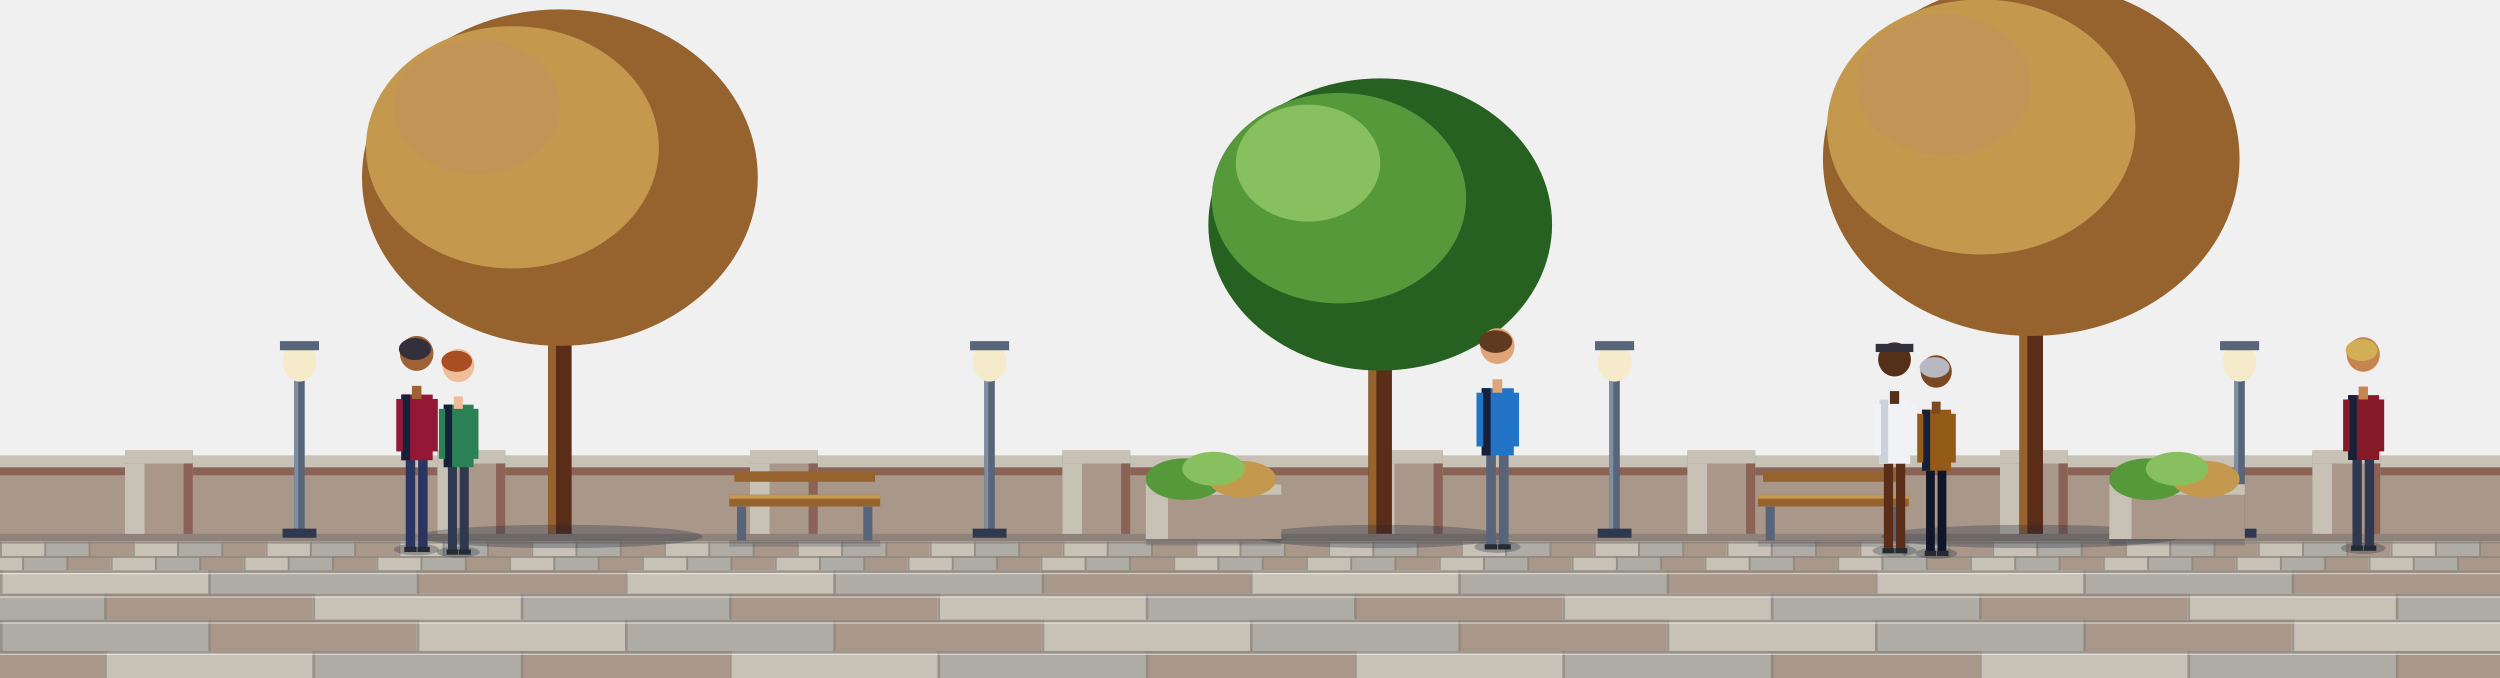
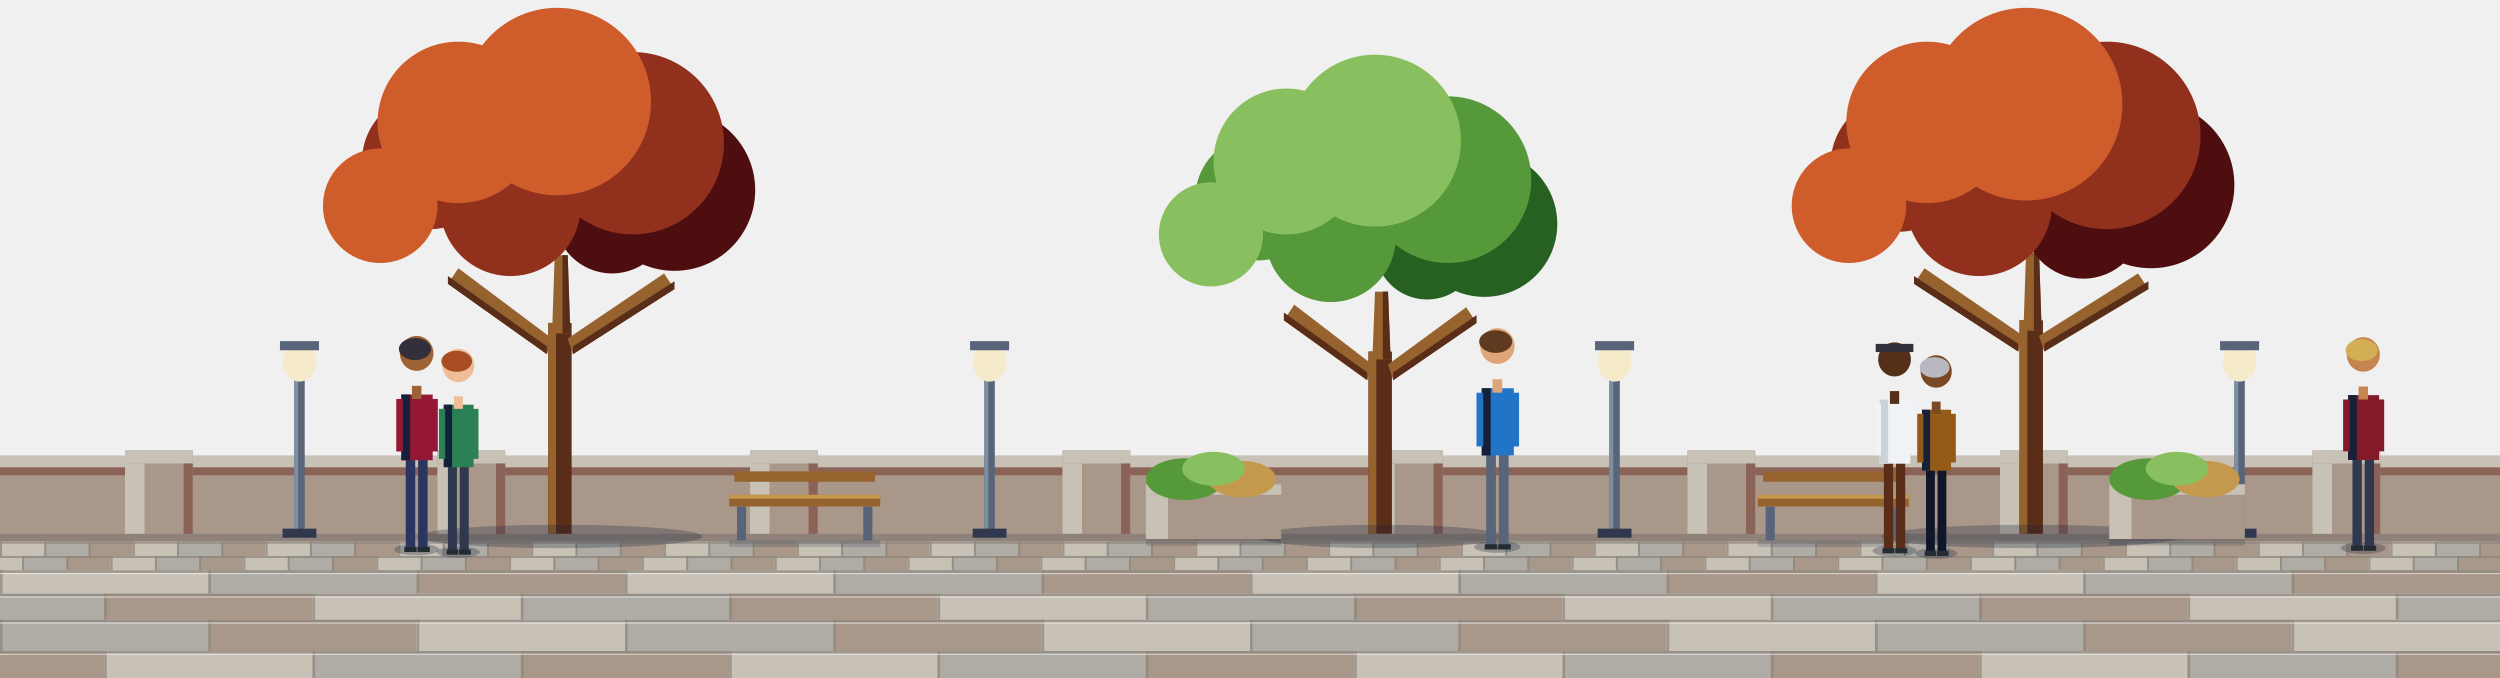
<svg xmlns="http://www.w3.org/2000/svg" width="1920" height="520" viewBox="0 0 1920 520" shape-rendering="geometricPrecision">
  <g transform="translate(0,80)">
    <rect x="0" y="270" width="1920" height="250" fill="#a99789" />
    <rect x="0" y="270" width="1920" height="9" fill="#c8c1b6" />
    <rect x="0" y="279" width="1920" height="6" fill="#8a6256" />
    <rect x="96" y="266" width="52" height="64" fill="#a99789" />
    <rect x="96" y="266" width="52" height="10" fill="#c8c1b6" />
    <rect x="96" y="276" width="15" height="54" fill="#c8c1b6" />
    <rect x="141" y="276" width="7" height="54" fill="#8a6256" />
    <rect x="336" y="266" width="52" height="64" fill="#a99789" />
    <rect x="336" y="266" width="52" height="10" fill="#c8c1b6" />
    <rect x="336" y="276" width="15" height="54" fill="#c8c1b6" />
    <rect x="381" y="276" width="7" height="54" fill="#8a6256" />
    <rect x="576" y="266" width="52" height="64" fill="#a99789" />
    <rect x="576" y="266" width="52" height="10" fill="#c8c1b6" />
    <rect x="576" y="276" width="15" height="54" fill="#c8c1b6" />
    <rect x="621" y="276" width="7" height="54" fill="#8a6256" />
    <rect x="816" y="266" width="52" height="64" fill="#a99789" />
    <rect x="816" y="266" width="52" height="10" fill="#c8c1b6" />
    <rect x="816" y="276" width="15" height="54" fill="#c8c1b6" />
    <rect x="861" y="276" width="7" height="54" fill="#8a6256" />
    <rect x="1056" y="266" width="52" height="64" fill="#a99789" />
    <rect x="1056" y="266" width="52" height="10" fill="#c8c1b6" />
    <rect x="1056" y="276" width="15" height="54" fill="#c8c1b6" />
    <rect x="1101" y="276" width="7" height="54" fill="#8a6256" />
    <rect x="1296" y="266" width="52" height="64" fill="#a99789" />
    <rect x="1296" y="266" width="52" height="10" fill="#c8c1b6" />
    <rect x="1296" y="276" width="15" height="54" fill="#c8c1b6" />
    <rect x="1341" y="276" width="7" height="54" fill="#8a6256" />
    <rect x="1536" y="266" width="52" height="64" fill="#a99789" />
    <rect x="1536" y="266" width="52" height="10" fill="#c8c1b6" />
    <rect x="1536" y="276" width="15" height="54" fill="#c8c1b6" />
    <rect x="1581" y="276" width="7" height="54" fill="#8a6256" />
    <rect x="1776" y="266" width="52" height="64" fill="#a99789" />
    <rect x="1776" y="266" width="52" height="10" fill="#c8c1b6" />
    <rect x="1776" y="276" width="15" height="54" fill="#c8c1b6" />
    <rect x="1821" y="276" width="7" height="54" fill="#8a6256" />
    <rect x="0" y="330" width="1920" height="6" fill="#16203a" opacity="0.18" />
    <rect x="0" y="336" width="1920" height="184" fill="#c8c1b6" />
    <rect x="-34" y="336" width="34" height="11" fill="#a99789" />
    <rect x="-34" y="336" width="1.5" height="11" fill="#8b857c" opacity="0.75" />
    <rect x="0" y="336" width="34" height="11" fill="#c8c1b6" />
    <rect x="0" y="336" width="1.5" height="11" fill="#8b857c" opacity="0.75" />
    <rect x="34" y="336" width="34" height="11" fill="#afaca5" />
    <rect x="34" y="336" width="1.5" height="11" fill="#8b857c" opacity="0.75" />
    <rect x="68" y="336" width="34" height="11" fill="#a99789" />
    <rect x="68" y="336" width="1.5" height="11" fill="#8b857c" opacity="0.75" />
    <rect x="102" y="336" width="34" height="11" fill="#c8c1b6" />
    <rect x="102" y="336" width="1.5" height="11" fill="#8b857c" opacity="0.75" />
    <rect x="136" y="336" width="34" height="11" fill="#afaca5" />
    <rect x="136" y="336" width="1.5" height="11" fill="#8b857c" opacity="0.75" />
    <rect x="170" y="336" width="34" height="11" fill="#a99789" />
    <rect x="170" y="336" width="1.5" height="11" fill="#8b857c" opacity="0.75" />
    <rect x="204" y="336" width="34" height="11" fill="#c8c1b6" />
    <rect x="204" y="336" width="1.5" height="11" fill="#8b857c" opacity="0.75" />
    <rect x="238" y="336" width="34" height="11" fill="#afaca5" />
    <rect x="238" y="336" width="1.5" height="11" fill="#8b857c" opacity="0.75" />
    <rect x="272" y="336" width="34" height="11" fill="#a99789" />
    <rect x="272" y="336" width="1.5" height="11" fill="#8b857c" opacity="0.75" />
    <rect x="306" y="336" width="34" height="11" fill="#c8c1b6" />
    <rect x="306" y="336" width="1.5" height="11" fill="#8b857c" opacity="0.75" />
    <rect x="340" y="336" width="34" height="11" fill="#afaca5" />
    <rect x="340" y="336" width="1.5" height="11" fill="#8b857c" opacity="0.75" />
    <rect x="374" y="336" width="34" height="11" fill="#a99789" />
    <rect x="374" y="336" width="1.5" height="11" fill="#8b857c" opacity="0.75" />
    <rect x="408" y="336" width="34" height="11" fill="#c8c1b6" />
    <rect x="408" y="336" width="1.5" height="11" fill="#8b857c" opacity="0.75" />
    <rect x="442" y="336" width="34" height="11" fill="#afaca5" />
    <rect x="442" y="336" width="1.5" height="11" fill="#8b857c" opacity="0.75" />
    <rect x="476" y="336" width="34" height="11" fill="#a99789" />
    <rect x="476" y="336" width="1.5" height="11" fill="#8b857c" opacity="0.75" />
    <rect x="510" y="336" width="34" height="11" fill="#c8c1b6" />
    <rect x="510" y="336" width="1.5" height="11" fill="#8b857c" opacity="0.75" />
    <rect x="544" y="336" width="34" height="11" fill="#afaca5" />
    <rect x="544" y="336" width="1.5" height="11" fill="#8b857c" opacity="0.75" />
    <rect x="578" y="336" width="34" height="11" fill="#a99789" />
    <rect x="578" y="336" width="1.5" height="11" fill="#8b857c" opacity="0.75" />
    <rect x="612" y="336" width="34" height="11" fill="#c8c1b6" />
    <rect x="612" y="336" width="1.5" height="11" fill="#8b857c" opacity="0.75" />
    <rect x="646" y="336" width="34" height="11" fill="#afaca5" />
    <rect x="646" y="336" width="1.5" height="11" fill="#8b857c" opacity="0.75" />
    <rect x="680" y="336" width="34" height="11" fill="#a99789" />
    <rect x="680" y="336" width="1.5" height="11" fill="#8b857c" opacity="0.75" />
    <rect x="714" y="336" width="34" height="11" fill="#c8c1b6" />
    <rect x="714" y="336" width="1.5" height="11" fill="#8b857c" opacity="0.75" />
    <rect x="748" y="336" width="34" height="11" fill="#afaca5" />
    <rect x="748" y="336" width="1.5" height="11" fill="#8b857c" opacity="0.75" />
    <rect x="782" y="336" width="34" height="11" fill="#a99789" />
    <rect x="782" y="336" width="1.5" height="11" fill="#8b857c" opacity="0.75" />
    <rect x="816" y="336" width="34" height="11" fill="#c8c1b6" />
    <rect x="816" y="336" width="1.5" height="11" fill="#8b857c" opacity="0.75" />
    <rect x="850" y="336" width="34" height="11" fill="#afaca5" />
    <rect x="850" y="336" width="1.5" height="11" fill="#8b857c" opacity="0.75" />
    <rect x="884" y="336" width="34" height="11" fill="#a99789" />
    <rect x="884" y="336" width="1.5" height="11" fill="#8b857c" opacity="0.75" />
    <rect x="918" y="336" width="34" height="11" fill="#c8c1b6" />
    <rect x="918" y="336" width="1.5" height="11" fill="#8b857c" opacity="0.75" />
    <rect x="952" y="336" width="34" height="11" fill="#afaca5" />
    <rect x="952" y="336" width="1.5" height="11" fill="#8b857c" opacity="0.75" />
    <rect x="986" y="336" width="34" height="11" fill="#a99789" />
    <rect x="986" y="336" width="1.5" height="11" fill="#8b857c" opacity="0.75" />
    <rect x="1020" y="336" width="34" height="11" fill="#c8c1b6" />
    <rect x="1020" y="336" width="1.5" height="11" fill="#8b857c" opacity="0.75" />
    <rect x="1054" y="336" width="34" height="11" fill="#afaca5" />
    <rect x="1054" y="336" width="1.5" height="11" fill="#8b857c" opacity="0.75" />
    <rect x="1088" y="336" width="34" height="11" fill="#a99789" />
    <rect x="1088" y="336" width="1.5" height="11" fill="#8b857c" opacity="0.75" />
    <rect x="1122" y="336" width="34" height="11" fill="#c8c1b6" />
    <rect x="1122" y="336" width="1.5" height="11" fill="#8b857c" opacity="0.75" />
    <rect x="1156" y="336" width="34" height="11" fill="#afaca5" />
    <rect x="1156" y="336" width="1.5" height="11" fill="#8b857c" opacity="0.75" />
    <rect x="1190" y="336" width="34" height="11" fill="#a99789" />
    <rect x="1190" y="336" width="1.5" height="11" fill="#8b857c" opacity="0.75" />
    <rect x="1224" y="336" width="34" height="11" fill="#c8c1b6" />
    <rect x="1224" y="336" width="1.5" height="11" fill="#8b857c" opacity="0.75" />
    <rect x="1258" y="336" width="34" height="11" fill="#afaca5" />
    <rect x="1258" y="336" width="1.5" height="11" fill="#8b857c" opacity="0.75" />
    <rect x="1292" y="336" width="34" height="11" fill="#a99789" />
    <rect x="1292" y="336" width="1.5" height="11" fill="#8b857c" opacity="0.75" />
    <rect x="1326" y="336" width="34" height="11" fill="#c8c1b6" />
    <rect x="1326" y="336" width="1.5" height="11" fill="#8b857c" opacity="0.75" />
    <rect x="1360" y="336" width="34" height="11" fill="#afaca5" />
    <rect x="1360" y="336" width="1.5" height="11" fill="#8b857c" opacity="0.75" />
    <rect x="1394" y="336" width="34" height="11" fill="#a99789" />
    <rect x="1394" y="336" width="1.5" height="11" fill="#8b857c" opacity="0.75" />
    <rect x="1428" y="336" width="34" height="11" fill="#c8c1b6" />
    <rect x="1428" y="336" width="1.5" height="11" fill="#8b857c" opacity="0.75" />
    <rect x="1462" y="336" width="34" height="11" fill="#afaca5" />
    <rect x="1462" y="336" width="1.5" height="11" fill="#8b857c" opacity="0.75" />
    <rect x="1496" y="336" width="34" height="11" fill="#a99789" />
    <rect x="1496" y="336" width="1.5" height="11" fill="#8b857c" opacity="0.75" />
    <rect x="1530" y="336" width="34" height="11" fill="#c8c1b6" />
    <rect x="1530" y="336" width="1.5" height="11" fill="#8b857c" opacity="0.75" />
    <rect x="1564" y="336" width="34" height="11" fill="#afaca5" />
    <rect x="1564" y="336" width="1.5" height="11" fill="#8b857c" opacity="0.75" />
    <rect x="1598" y="336" width="34" height="11" fill="#a99789" />
    <rect x="1598" y="336" width="1.5" height="11" fill="#8b857c" opacity="0.75" />
    <rect x="1632" y="336" width="34" height="11" fill="#c8c1b6" />
    <rect x="1632" y="336" width="1.5" height="11" fill="#8b857c" opacity="0.75" />
    <rect x="1666" y="336" width="34" height="11" fill="#afaca5" />
    <rect x="1666" y="336" width="1.5" height="11" fill="#8b857c" opacity="0.75" />
    <rect x="1700" y="336" width="34" height="11" fill="#a99789" />
    <rect x="1700" y="336" width="1.5" height="11" fill="#8b857c" opacity="0.75" />
    <rect x="1734" y="336" width="34" height="11" fill="#c8c1b6" />
    <rect x="1734" y="336" width="1.5" height="11" fill="#8b857c" opacity="0.75" />
    <rect x="1768" y="336" width="34" height="11" fill="#afaca5" />
    <rect x="1768" y="336" width="1.5" height="11" fill="#8b857c" opacity="0.75" />
    <rect x="1802" y="336" width="34" height="11" fill="#a99789" />
    <rect x="1802" y="336" width="1.5" height="11" fill="#8b857c" opacity="0.75" />
    <rect x="1836" y="336" width="34" height="11" fill="#c8c1b6" />
    <rect x="1836" y="336" width="1.5" height="11" fill="#8b857c" opacity="0.75" />
    <rect x="1870" y="336" width="34" height="11" fill="#afaca5" />
    <rect x="1870" y="336" width="1.5" height="11" fill="#8b857c" opacity="0.75" />
    <rect x="1904" y="336" width="34" height="11" fill="#a99789" />
    <rect x="1904" y="336" width="1.5" height="11" fill="#8b857c" opacity="0.75" />
    <rect x="1938" y="336" width="34" height="11" fill="#c8c1b6" />
    <rect x="1938" y="336" width="1.5" height="11" fill="#8b857c" opacity="0.75" />
    <rect x="0" y="336" width="1920" height="1.5" fill="#8b857c" opacity="0.75" />
    <rect x="-17" y="347" width="34" height="11" fill="#c8c1b6" />
    <rect x="-17" y="347" width="1.5" height="11" fill="#8b857c" opacity="0.75" />
    <rect x="17" y="347" width="34" height="11" fill="#afaca5" />
    <rect x="17" y="347" width="1.5" height="11" fill="#8b857c" opacity="0.75" />
    <rect x="51" y="347" width="34" height="11" fill="#a99789" />
    <rect x="51" y="347" width="1.5" height="11" fill="#8b857c" opacity="0.75" />
    <rect x="85" y="347" width="34" height="11" fill="#c8c1b6" />
    <rect x="85" y="347" width="1.5" height="11" fill="#8b857c" opacity="0.75" />
    <rect x="119" y="347" width="34" height="11" fill="#afaca5" />
    <rect x="119" y="347" width="1.5" height="11" fill="#8b857c" opacity="0.75" />
    <rect x="153" y="347" width="34" height="11" fill="#a99789" />
    <rect x="153" y="347" width="1.5" height="11" fill="#8b857c" opacity="0.75" />
    <rect x="187" y="347" width="34" height="11" fill="#c8c1b6" />
    <rect x="187" y="347" width="1.5" height="11" fill="#8b857c" opacity="0.75" />
    <rect x="221" y="347" width="34" height="11" fill="#afaca5" />
    <rect x="221" y="347" width="1.5" height="11" fill="#8b857c" opacity="0.75" />
    <rect x="255" y="347" width="34" height="11" fill="#a99789" />
    <rect x="255" y="347" width="1.5" height="11" fill="#8b857c" opacity="0.75" />
    <rect x="289" y="347" width="34" height="11" fill="#c8c1b6" />
    <rect x="289" y="347" width="1.5" height="11" fill="#8b857c" opacity="0.75" />
    <rect x="323" y="347" width="34" height="11" fill="#afaca5" />
    <rect x="323" y="347" width="1.5" height="11" fill="#8b857c" opacity="0.75" />
    <rect x="357" y="347" width="34" height="11" fill="#a99789" />
    <rect x="357" y="347" width="1.5" height="11" fill="#8b857c" opacity="0.75" />
    <rect x="391" y="347" width="34" height="11" fill="#c8c1b6" />
    <rect x="391" y="347" width="1.5" height="11" fill="#8b857c" opacity="0.75" />
    <rect x="425" y="347" width="34" height="11" fill="#afaca5" />
    <rect x="425" y="347" width="1.5" height="11" fill="#8b857c" opacity="0.75" />
    <rect x="459" y="347" width="34" height="11" fill="#a99789" />
    <rect x="459" y="347" width="1.5" height="11" fill="#8b857c" opacity="0.75" />
    <rect x="493" y="347" width="34" height="11" fill="#c8c1b6" />
    <rect x="493" y="347" width="1.5" height="11" fill="#8b857c" opacity="0.75" />
    <rect x="527" y="347" width="34" height="11" fill="#afaca5" />
    <rect x="527" y="347" width="1.5" height="11" fill="#8b857c" opacity="0.75" />
    <rect x="561" y="347" width="34" height="11" fill="#a99789" />
    <rect x="561" y="347" width="1.5" height="11" fill="#8b857c" opacity="0.75" />
    <rect x="595" y="347" width="34" height="11" fill="#c8c1b6" />
    <rect x="595" y="347" width="1.5" height="11" fill="#8b857c" opacity="0.75" />
    <rect x="629" y="347" width="34" height="11" fill="#afaca5" />
    <rect x="629" y="347" width="1.5" height="11" fill="#8b857c" opacity="0.75" />
    <rect x="663" y="347" width="34" height="11" fill="#a99789" />
    <rect x="663" y="347" width="1.5" height="11" fill="#8b857c" opacity="0.75" />
    <rect x="697" y="347" width="34" height="11" fill="#c8c1b6" />
    <rect x="697" y="347" width="1.5" height="11" fill="#8b857c" opacity="0.75" />
    <rect x="731" y="347" width="34" height="11" fill="#afaca5" />
    <rect x="731" y="347" width="1.5" height="11" fill="#8b857c" opacity="0.75" />
    <rect x="765" y="347" width="34" height="11" fill="#a99789" />
    <rect x="765" y="347" width="1.5" height="11" fill="#8b857c" opacity="0.75" />
    <rect x="799" y="347" width="34" height="11" fill="#c8c1b6" />
    <rect x="799" y="347" width="1.5" height="11" fill="#8b857c" opacity="0.75" />
    <rect x="833" y="347" width="34" height="11" fill="#afaca5" />
    <rect x="833" y="347" width="1.5" height="11" fill="#8b857c" opacity="0.75" />
    <rect x="867" y="347" width="34" height="11" fill="#a99789" />
    <rect x="867" y="347" width="1.5" height="11" fill="#8b857c" opacity="0.75" />
    <rect x="901" y="347" width="34" height="11" fill="#c8c1b6" />
    <rect x="901" y="347" width="1.5" height="11" fill="#8b857c" opacity="0.75" />
    <rect x="935" y="347" width="34" height="11" fill="#afaca5" />
    <rect x="935" y="347" width="1.5" height="11" fill="#8b857c" opacity="0.75" />
    <rect x="969" y="347" width="34" height="11" fill="#a99789" />
    <rect x="969" y="347" width="1.5" height="11" fill="#8b857c" opacity="0.75" />
    <rect x="1003" y="347" width="34" height="11" fill="#c8c1b6" />
    <rect x="1003" y="347" width="1.5" height="11" fill="#8b857c" opacity="0.75" />
    <rect x="1037" y="347" width="34" height="11" fill="#afaca5" />
    <rect x="1037" y="347" width="1.5" height="11" fill="#8b857c" opacity="0.75" />
    <rect x="1071" y="347" width="34" height="11" fill="#a99789" />
    <rect x="1071" y="347" width="1.5" height="11" fill="#8b857c" opacity="0.75" />
    <rect x="1105" y="347" width="34" height="11" fill="#c8c1b6" />
    <rect x="1105" y="347" width="1.5" height="11" fill="#8b857c" opacity="0.75" />
    <rect x="1139" y="347" width="34" height="11" fill="#afaca5" />
    <rect x="1139" y="347" width="1.5" height="11" fill="#8b857c" opacity="0.75" />
    <rect x="1173" y="347" width="34" height="11" fill="#a99789" />
    <rect x="1173" y="347" width="1.5" height="11" fill="#8b857c" opacity="0.75" />
    <rect x="1207" y="347" width="34" height="11" fill="#c8c1b6" />
    <rect x="1207" y="347" width="1.5" height="11" fill="#8b857c" opacity="0.75" />
    <rect x="1241" y="347" width="34" height="11" fill="#afaca5" />
    <rect x="1241" y="347" width="1.5" height="11" fill="#8b857c" opacity="0.75" />
    <rect x="1275" y="347" width="34" height="11" fill="#a99789" />
    <rect x="1275" y="347" width="1.5" height="11" fill="#8b857c" opacity="0.75" />
    <rect x="1309" y="347" width="34" height="11" fill="#c8c1b6" />
    <rect x="1309" y="347" width="1.5" height="11" fill="#8b857c" opacity="0.75" />
    <rect x="1343" y="347" width="34" height="11" fill="#afaca5" />
    <rect x="1343" y="347" width="1.5" height="11" fill="#8b857c" opacity="0.75" />
    <rect x="1377" y="347" width="34" height="11" fill="#a99789" />
    <rect x="1377" y="347" width="1.5" height="11" fill="#8b857c" opacity="0.75" />
    <rect x="1411" y="347" width="34" height="11" fill="#c8c1b6" />
    <rect x="1411" y="347" width="1.5" height="11" fill="#8b857c" opacity="0.75" />
    <rect x="1445" y="347" width="34" height="11" fill="#afaca5" />
    <rect x="1445" y="347" width="1.5" height="11" fill="#8b857c" opacity="0.75" />
    <rect x="1479" y="347" width="34" height="11" fill="#a99789" />
    <rect x="1479" y="347" width="1.5" height="11" fill="#8b857c" opacity="0.75" />
    <rect x="1513" y="347" width="34" height="11" fill="#c8c1b6" />
    <rect x="1513" y="347" width="1.5" height="11" fill="#8b857c" opacity="0.75" />
    <rect x="1547" y="347" width="34" height="11" fill="#afaca5" />
    <rect x="1547" y="347" width="1.5" height="11" fill="#8b857c" opacity="0.75" />
    <rect x="1581" y="347" width="34" height="11" fill="#a99789" />
    <rect x="1581" y="347" width="1.5" height="11" fill="#8b857c" opacity="0.75" />
    <rect x="1615" y="347" width="34" height="11" fill="#c8c1b6" />
    <rect x="1615" y="347" width="1.5" height="11" fill="#8b857c" opacity="0.75" />
    <rect x="1649" y="347" width="34" height="11" fill="#afaca5" />
    <rect x="1649" y="347" width="1.5" height="11" fill="#8b857c" opacity="0.75" />
    <rect x="1683" y="347" width="34" height="11" fill="#a99789" />
    <rect x="1683" y="347" width="1.5" height="11" fill="#8b857c" opacity="0.75" />
    <rect x="1717" y="347" width="34" height="11" fill="#c8c1b6" />
    <rect x="1717" y="347" width="1.5" height="11" fill="#8b857c" opacity="0.75" />
    <rect x="1751" y="347" width="34" height="11" fill="#afaca5" />
    <rect x="1751" y="347" width="1.5" height="11" fill="#8b857c" opacity="0.75" />
    <rect x="1785" y="347" width="34" height="11" fill="#a99789" />
    <rect x="1785" y="347" width="1.5" height="11" fill="#8b857c" opacity="0.75" />
    <rect x="1819" y="347" width="34" height="11" fill="#c8c1b6" />
    <rect x="1819" y="347" width="1.5" height="11" fill="#8b857c" opacity="0.75" />
    <rect x="1853" y="347" width="34" height="11" fill="#afaca5" />
    <rect x="1853" y="347" width="1.5" height="11" fill="#8b857c" opacity="0.75" />
    <rect x="1887" y="347" width="34" height="11" fill="#a99789" />
    <rect x="1887" y="347" width="1.5" height="11" fill="#8b857c" opacity="0.75" />
    <rect x="1921" y="347" width="34" height="11" fill="#c8c1b6" />
    <rect x="1921" y="347" width="1.5" height="11" fill="#8b857c" opacity="0.75" />
    <rect x="1955" y="347" width="34" height="11" fill="#afaca5" />
    <rect x="1955" y="347" width="1.5" height="11" fill="#8b857c" opacity="0.75" />
    <rect x="0" y="347" width="1920" height="1.5" fill="#8b857c" opacity="0.75" />
    <rect x="-160" y="358" width="160" height="18" fill="#a99789" />
    <rect x="-160" y="358" width="2" height="18" fill="#8b857c" opacity="0.7" />
    <rect x="0" y="358" width="160" height="18" fill="#c8c1b6" />
    <rect x="0" y="358" width="2" height="18" fill="#8b857c" opacity="0.7" />
    <rect x="160" y="358" width="160" height="18" fill="#afaca5" />
    <rect x="160" y="358" width="2" height="18" fill="#8b857c" opacity="0.7" />
    <rect x="320" y="358" width="160" height="18" fill="#a99789" />
    <rect x="320" y="358" width="2" height="18" fill="#8b857c" opacity="0.7" />
    <rect x="480" y="358" width="160" height="18" fill="#c8c1b6" />
    <rect x="480" y="358" width="2" height="18" fill="#8b857c" opacity="0.7" />
    <rect x="640" y="358" width="160" height="18" fill="#afaca5" />
    <rect x="640" y="358" width="2" height="18" fill="#8b857c" opacity="0.7" />
    <rect x="800" y="358" width="160" height="18" fill="#a99789" />
    <rect x="800" y="358" width="2" height="18" fill="#8b857c" opacity="0.7" />
    <rect x="960" y="358" width="160" height="18" fill="#c8c1b6" />
    <rect x="960" y="358" width="2" height="18" fill="#8b857c" opacity="0.7" />
    <rect x="1120" y="358" width="160" height="18" fill="#afaca5" />
    <rect x="1120" y="358" width="2" height="18" fill="#8b857c" opacity="0.7" />
    <rect x="1280" y="358" width="160" height="18" fill="#a99789" />
    <rect x="1280" y="358" width="2" height="18" fill="#8b857c" opacity="0.7" />
    <rect x="1440" y="358" width="160" height="18" fill="#c8c1b6" />
    <rect x="1440" y="358" width="2" height="18" fill="#8b857c" opacity="0.7" />
    <rect x="1600" y="358" width="160" height="18" fill="#afaca5" />
    <rect x="1600" y="358" width="2" height="18" fill="#8b857c" opacity="0.7" />
    <rect x="1760" y="358" width="160" height="18" fill="#a99789" />
    <rect x="1760" y="358" width="2" height="18" fill="#8b857c" opacity="0.7" />
    <rect x="1920" y="358" width="160" height="18" fill="#c8c1b6" />
    <rect x="1920" y="358" width="2" height="18" fill="#8b857c" opacity="0.7" />
    <rect x="0" y="358" width="1920" height="2" fill="#8b857c" opacity="0.7" />
    <rect x="0" y="360" width="1920" height="1" fill="#ffffff" opacity="0.5" />
    <rect x="-80" y="376" width="160" height="20" fill="#afaca5" />
    <rect x="-80" y="376" width="2" height="20" fill="#8b857c" opacity="0.7" />
    <rect x="80" y="376" width="160" height="20" fill="#a99789" />
    <rect x="80" y="376" width="2" height="20" fill="#8b857c" opacity="0.7" />
    <rect x="240" y="376" width="160" height="20" fill="#c8c1b6" />
    <rect x="240" y="376" width="2" height="20" fill="#8b857c" opacity="0.7" />
    <rect x="400" y="376" width="160" height="20" fill="#afaca5" />
    <rect x="400" y="376" width="2" height="20" fill="#8b857c" opacity="0.7" />
    <rect x="560" y="376" width="160" height="20" fill="#a99789" />
    <rect x="560" y="376" width="2" height="20" fill="#8b857c" opacity="0.7" />
    <rect x="720" y="376" width="160" height="20" fill="#c8c1b6" />
    <rect x="720" y="376" width="2" height="20" fill="#8b857c" opacity="0.7" />
    <rect x="880" y="376" width="160" height="20" fill="#afaca5" />
    <rect x="880" y="376" width="2" height="20" fill="#8b857c" opacity="0.7" />
    <rect x="1040" y="376" width="160" height="20" fill="#a99789" />
    <rect x="1040" y="376" width="2" height="20" fill="#8b857c" opacity="0.7" />
    <rect x="1200" y="376" width="160" height="20" fill="#c8c1b6" />
    <rect x="1200" y="376" width="2" height="20" fill="#8b857c" opacity="0.7" />
    <rect x="1360" y="376" width="160" height="20" fill="#afaca5" />
    <rect x="1360" y="376" width="2" height="20" fill="#8b857c" opacity="0.7" />
    <rect x="1520" y="376" width="160" height="20" fill="#a99789" />
    <rect x="1520" y="376" width="2" height="20" fill="#8b857c" opacity="0.7" />
    <rect x="1680" y="376" width="160" height="20" fill="#c8c1b6" />
    <rect x="1680" y="376" width="2" height="20" fill="#8b857c" opacity="0.7" />
    <rect x="1840" y="376" width="160" height="20" fill="#afaca5" />
    <rect x="1840" y="376" width="2" height="20" fill="#8b857c" opacity="0.7" />
    <rect x="2000" y="376" width="160" height="20" fill="#a99789" />
    <rect x="2000" y="376" width="2" height="20" fill="#8b857c" opacity="0.7" />
    <rect x="0" y="376" width="1920" height="2" fill="#8b857c" opacity="0.7" />
    <rect x="0" y="378" width="1920" height="1" fill="#ffffff" opacity="0.5" />
    <rect x="-160" y="396" width="160" height="24" fill="#c8c1b6" />
    <rect x="-160" y="396" width="2" height="24" fill="#8b857c" opacity="0.7" />
    <rect x="0" y="396" width="160" height="24" fill="#afaca5" />
    <rect x="0" y="396" width="2" height="24" fill="#8b857c" opacity="0.7" />
    <rect x="160" y="396" width="160" height="24" fill="#a99789" />
    <rect x="160" y="396" width="2" height="24" fill="#8b857c" opacity="0.7" />
    <rect x="320" y="396" width="160" height="24" fill="#c8c1b6" />
    <rect x="320" y="396" width="2" height="24" fill="#8b857c" opacity="0.7" />
    <rect x="480" y="396" width="160" height="24" fill="#afaca5" />
    <rect x="480" y="396" width="2" height="24" fill="#8b857c" opacity="0.7" />
    <rect x="640" y="396" width="160" height="24" fill="#a99789" />
    <rect x="640" y="396" width="2" height="24" fill="#8b857c" opacity="0.7" />
    <rect x="800" y="396" width="160" height="24" fill="#c8c1b6" />
    <rect x="800" y="396" width="2" height="24" fill="#8b857c" opacity="0.7" />
    <rect x="960" y="396" width="160" height="24" fill="#afaca5" />
    <rect x="960" y="396" width="2" height="24" fill="#8b857c" opacity="0.7" />
    <rect x="1120" y="396" width="160" height="24" fill="#a99789" />
    <rect x="1120" y="396" width="2" height="24" fill="#8b857c" opacity="0.7" />
    <rect x="1280" y="396" width="160" height="24" fill="#c8c1b6" />
    <rect x="1280" y="396" width="2" height="24" fill="#8b857c" opacity="0.7" />
    <rect x="1440" y="396" width="160" height="24" fill="#afaca5" />
    <rect x="1440" y="396" width="2" height="24" fill="#8b857c" opacity="0.7" />
    <rect x="1600" y="396" width="160" height="24" fill="#a99789" />
    <rect x="1600" y="396" width="2" height="24" fill="#8b857c" opacity="0.7" />
    <rect x="1760" y="396" width="160" height="24" fill="#c8c1b6" />
    <rect x="1760" y="396" width="2" height="24" fill="#8b857c" opacity="0.7" />
    <rect x="1920" y="396" width="160" height="24" fill="#afaca5" />
    <rect x="1920" y="396" width="2" height="24" fill="#8b857c" opacity="0.7" />
    <rect x="0" y="396" width="1920" height="2" fill="#8b857c" opacity="0.7" />
    <rect x="0" y="398" width="1920" height="1" fill="#ffffff" opacity="0.5" />
    <rect x="-80" y="420" width="160" height="108" fill="#a99789" />
    <rect x="-80" y="420" width="2" height="108" fill="#8b857c" opacity="0.7" />
    <rect x="80" y="420" width="160" height="108" fill="#c8c1b6" />
    <rect x="80" y="420" width="2" height="108" fill="#8b857c" opacity="0.7" />
    <rect x="240" y="420" width="160" height="108" fill="#afaca5" />
    <rect x="240" y="420" width="2" height="108" fill="#8b857c" opacity="0.7" />
    <rect x="400" y="420" width="160" height="108" fill="#a99789" />
    <rect x="400" y="420" width="2" height="108" fill="#8b857c" opacity="0.7" />
    <rect x="560" y="420" width="160" height="108" fill="#c8c1b6" />
    <rect x="560" y="420" width="2" height="108" fill="#8b857c" opacity="0.7" />
    <rect x="720" y="420" width="160" height="108" fill="#afaca5" />
    <rect x="720" y="420" width="2" height="108" fill="#8b857c" opacity="0.7" />
    <rect x="880" y="420" width="160" height="108" fill="#a99789" />
    <rect x="880" y="420" width="2" height="108" fill="#8b857c" opacity="0.7" />
    <rect x="1040" y="420" width="160" height="108" fill="#c8c1b6" />
    <rect x="1040" y="420" width="2" height="108" fill="#8b857c" opacity="0.7" />
    <rect x="1200" y="420" width="160" height="108" fill="#afaca5" />
    <rect x="1200" y="420" width="2" height="108" fill="#8b857c" opacity="0.7" />
    <rect x="1360" y="420" width="160" height="108" fill="#a99789" />
    <rect x="1360" y="420" width="2" height="108" fill="#8b857c" opacity="0.7" />
    <rect x="1520" y="420" width="160" height="108" fill="#c8c1b6" />
    <rect x="1520" y="420" width="2" height="108" fill="#8b857c" opacity="0.7" />
    <rect x="1680" y="420" width="160" height="108" fill="#afaca5" />
    <rect x="1680" y="420" width="2" height="108" fill="#8b857c" opacity="0.7" />
    <rect x="1840" y="420" width="160" height="108" fill="#a99789" />
    <rect x="1840" y="420" width="2" height="108" fill="#8b857c" opacity="0.7" />
    <rect x="2000" y="420" width="160" height="108" fill="#c8c1b6" />
    <rect x="2000" y="420" width="2" height="108" fill="#8b857c" opacity="0.7" />
    <rect x="0" y="420" width="1920" height="2" fill="#8b857c" opacity="0.7" />
    <rect x="0" y="422" width="1920" height="1" fill="#ffffff" opacity="0.5" />
    <rect x="0" y="480" width="1920" height="4" fill="#605a55" />
    <rect x="0" y="484" width="1920" height="36" fill="#8a6256" />
    <rect x="226" y="206" width="8" height="124" fill="#57647a" />
    <rect x="226" y="206" width="3" height="124" fill="#7d8fa0" />
    <rect x="217" y="326" width="26" height="7" fill="#30384f" />
    <ellipse cx="230" cy="198" rx="13" ry="15" fill="#ffffff" />
    <ellipse cx="230" cy="198" rx="13" ry="15" fill="#e1c368" opacity="0.35" />
    <rect x="215" y="182" width="30" height="7" fill="#57647a" />
    <rect x="756" y="206" width="8" height="124" fill="#57647a" />
    <rect x="756" y="206" width="3" height="124" fill="#7d8fa0" />
    <rect x="747" y="326" width="26" height="7" fill="#30384f" />
    <ellipse cx="760" cy="198" rx="13" ry="15" fill="#ffffff" />
    <ellipse cx="760" cy="198" rx="13" ry="15" fill="#e1c368" opacity="0.35" />
    <rect x="745" y="182" width="30" height="7" fill="#57647a" />
    <rect x="1236" y="206" width="8" height="124" fill="#57647a" />
    <rect x="1236" y="206" width="3" height="124" fill="#7d8fa0" />
    <rect x="1227" y="326" width="26" height="7" fill="#30384f" />
    <ellipse cx="1240" cy="198" rx="13" ry="15" fill="#ffffff" />
    <ellipse cx="1240" cy="198" rx="13" ry="15" fill="#e1c368" opacity="0.35" />
    <rect x="1225" y="182" width="30" height="7" fill="#57647a" />
    <rect x="1716" y="206" width="8" height="124" fill="#57647a" />
    <rect x="1716" y="206" width="3" height="124" fill="#7d8fa0" />
    <rect x="1707" y="326" width="26" height="7" fill="#30384f" />
    <ellipse cx="1720" cy="198" rx="13" ry="15" fill="#ffffff" />
    <ellipse cx="1720" cy="198" rx="13" ry="15" fill="#e1c368" opacity="0.35" />
    <rect x="1705" y="182" width="30" height="7" fill="#57647a" />
-     <rect x="421" y="170.4" width="18" height="159.6" fill="#5a2d19" />
-     <rect x="421" y="170.4" width="6" height="159.6" fill="#96632f" />
-     <ellipse cx="430" cy="56.4" rx="152" ry="129.2" fill="#96632f" />
-     <ellipse cx="393.52" cy="33.14" rx="112.48" ry="93.02" fill="#c5994d" />
-     <ellipse cx="366.16" cy="2.14" rx="63.84" ry="51.68" fill="#c29455" />
+     <rect x="421" y="168" width="18" height="162" fill="#5a2d19" />
+     <rect x="421" y="168" width="6" height="162" fill="#96632f" />
+     <polygon points="424,180 352,126 344,138 420,192" fill="#96632f" />
+     <polygon points="420,192 344,138 344,132 420,186" fill="#5a2d19" />
+     <polygon points="436,180 510,130 518,142 440,192" fill="#96632f" />
+     <polygon points="440,192 518,142 518,136 440,186" fill="#5a2d19" />
+     <polygon points="424,176 426,116 436,116 438,176" fill="#96632f" />
+     <polygon points="438,176 436,116 432,116 432,176" fill="#5a2d19" />
+     <circle cx="518" cy="66" r="62" fill="#4e0e10" />
+     <circle cx="470" cy="86" r="44" fill="#4e0e10" />
+     <circle cx="486" cy="30" r="70" fill="#91301c" />
+     <circle cx="392" cy="78" r="54" fill="#91301c" />
+     <circle cx="330" cy="44" r="52" fill="#91301c" />
+     <circle cx="428" cy="-2" r="72" fill="#cf5d2b" />
+     <circle cx="352" cy="14" r="62" fill="#cf5d2b" />
+     <circle cx="292" cy="78" r="44" fill="#cf5d2b" />
    <ellipse cx="430" cy="332" rx="109.44" ry="9" fill="#16203a" opacity="0.28" />
-     <rect x="1051" y="191.4" width="18" height="138.6" fill="#5a2d19" />
-     <rect x="1051" y="191.4" width="6" height="138.6" fill="#96632f" />
-     <ellipse cx="1060" cy="92.4" rx="132" ry="112.2" fill="#276121" />
-     <ellipse cx="1028.32" cy="72.2" rx="97.68" ry="80.78" fill="#56993a" />
-     <ellipse cx="1004.56" cy="45.28" rx="55.44" ry="44.88" fill="#89c05f" />
+     <rect x="1051" y="190" width="18" height="140" fill="#5a2d19" />
+     <rect x="1051" y="190" width="6" height="140" fill="#96632f" />
+     <polygon points="1054,200 994,154 986,166 1050,212" fill="#96632f" />
+     <polygon points="1050,212 986,166 986,160 1050,206" fill="#5a2d19" />
+     <polygon points="1066,200 1126,156 1134,168 1070,212" fill="#96632f" />
+     <polygon points="1070,212 1134,168 1134,162 1070,206" fill="#5a2d19" />
+     <polygon points="1054,196 1056,144 1066,144 1068,196" fill="#96632f" />
+     <polygon points="1068,196 1066,144 1062,144 1062,196" fill="#5a2d19" />
+     <circle cx="1140" cy="92" r="56" fill="#276121" />
+     <circle cx="1096" cy="110" r="40" fill="#276121" />
+     <circle cx="1112" cy="58" r="64" fill="#56993a" />
+     <circle cx="1022" cy="102" r="50" fill="#56993a" />
+     <circle cx="966" cy="72" r="48" fill="#56993a" />
+     <circle cx="1056" cy="28" r="66" fill="#89c05f" />
+     <circle cx="988" cy="44" r="56" fill="#89c05f" />
+     <circle cx="930" cy="100" r="40" fill="#89c05f" />
    <ellipse cx="1060" cy="332" rx="95.04" ry="9" fill="#16203a" opacity="0.28" />
-     <rect x="1551" y="162" width="18" height="168" fill="#5a2d19" />
-     <rect x="1551" y="162" width="6" height="168" fill="#96632f" />
-     <ellipse cx="1560" cy="42" rx="160" ry="136" fill="#96632f" />
-     <ellipse cx="1521.6" cy="17.52" rx="118.4" ry="97.92" fill="#c5994d" />
-     <ellipse cx="1492.8" cy="-15.12" rx="67.2" ry="54.4" fill="#c29455" />
+     <rect x="1551" y="166" width="18" height="164" fill="#5a2d19" />
+     <rect x="1551" y="166" width="6" height="164" fill="#96632f" />
+     <polygon points="1554,178 1478,126 1470,138 1550,190" fill="#96632f" />
+     <polygon points="1550,190 1470,138 1470,132 1550,184" fill="#5a2d19" />
+     <polygon points="1566,178 1642,130 1650,142 1570,190" fill="#96632f" />
+     <polygon points="1570,190 1650,142 1650,136 1570,184" fill="#5a2d19" />
+     <polygon points="1554,174 1556,114 1566,114 1568,174" fill="#96632f" />
+     <polygon points="1568,174 1566,114 1562,114 1562,174" fill="#5a2d19" />
+     <circle cx="1652" cy="62" r="64" fill="#4e0e10" />
+     <circle cx="1600" cy="88" r="46" fill="#4e0e10" />
+     <circle cx="1618" cy="24" r="72" fill="#91301c" />
+     <circle cx="1520" cy="76" r="56" fill="#91301c" />
+     <circle cx="1458" cy="46" r="52" fill="#91301c" />
+     <circle cx="1556" cy="0" r="74" fill="#cf5d2b" />
+     <circle cx="1480" cy="14" r="62" fill="#cf5d2b" />
+     <circle cx="1420" cy="78" r="44" fill="#cf5d2b" />
    <ellipse cx="1560" cy="332" rx="115.2" ry="9" fill="#16203a" opacity="0.28" />
    <rect x="560" y="300" width="116" height="9" fill="#96632f" />
    <rect x="560" y="300" width="116" height="3" fill="#c5994d" />
    <rect x="564" y="282" width="108" height="8" fill="#96632f" />
    <rect x="566" y="309" width="7" height="26" fill="#57647a" />
    <rect x="663" y="309" width="7" height="26" fill="#57647a" />
    <rect x="560" y="335" width="116" height="5" fill="#16203a" opacity="0.18" />
    <rect x="1350" y="300" width="116" height="9" fill="#96632f" />
    <rect x="1350" y="300" width="116" height="3" fill="#c5994d" />
    <rect x="1354" y="282" width="108" height="8" fill="#96632f" />
    <rect x="1356" y="309" width="7" height="26" fill="#57647a" />
    <rect x="1453" y="309" width="7" height="26" fill="#57647a" />
    <rect x="1350" y="335" width="116" height="5" fill="#16203a" opacity="0.18" />
    <rect x="880" y="292" width="104" height="42" fill="#a99789" />
    <rect x="880" y="292" width="104" height="8" fill="#c8c1b6" />
    <rect x="880" y="300" width="17" height="34" fill="#c8c1b6" />
    <ellipse cx="910" cy="288" rx="30" ry="16" fill="#56993a" />
    <ellipse cx="954" cy="288" rx="26" ry="14" fill="#c5994d" />
    <ellipse cx="932" cy="280" rx="24" ry="13" fill="#89c05f" />
    <rect x="880" y="334" width="104" height="5" fill="#16203a" opacity="0.18" />
    <rect x="1620" y="292" width="104" height="42" fill="#a99789" />
    <rect x="1620" y="292" width="104" height="8" fill="#c8c1b6" />
    <rect x="1620" y="300" width="17" height="34" fill="#c8c1b6" />
    <ellipse cx="1650" cy="288" rx="30" ry="16" fill="#56993a" />
    <ellipse cx="1694" cy="288" rx="26" ry="14" fill="#c5994d" />
    <ellipse cx="1672" cy="280" rx="24" ry="13" fill="#89c05f" />
    <rect x="1620" y="334" width="104" height="5" fill="#16203a" opacity="0.18" />
    <ellipse cx="320" cy="342" rx="17.36" ry="4.48" fill="#16203a" opacity="0.28" />
    <rect x="311.6" y="266.72" width="7.28" height="73.92" fill="#2b3660" />
    <rect x="321.12" y="266.72" width="7.28" height="73.92" fill="#2b3660" />
    <rect x="310.48" y="340" width="9.52" height="4" fill="#242b33" />
    <rect x="320.56" y="340" width="9.52" height="4" fill="#242b33" />
    <rect x="308.24" y="223.04" width="24.08" height="50.4" fill="#941835" />
    <rect x="308.24" y="223.04" width="6.72" height="50.4" fill="#16203a" />
    <rect x="304.32" y="226.4" width="5.04" height="40.32" fill="#941835" />
    <rect x="331.2" y="226.4" width="5.04" height="40.32" fill="#941835" />
    <rect x="316.36" y="216.32" width="7.28" height="10.08" fill="#9e6334" />
    <ellipse cx="320" cy="191.4" rx="12.88" ry="13.4" fill="#9e6334" />
    <ellipse cx="318.71" cy="188.05" rx="12.36" ry="8.5" fill="#33303c" />
    <ellipse cx="352" cy="344" rx="16.53" ry="4.27" fill="#16203a" opacity="0.28" />
    <rect x="344" y="272.4" width="6.93" height="70.4" fill="#30384f" />
    <rect x="353.07" y="272.4" width="6.93" height="70.4" fill="#30384f" />
    <rect x="342.93" y="342" width="9.07" height="4" fill="#242b33" />
    <rect x="352.53" y="342" width="9.07" height="4" fill="#242b33" />
    <rect x="340.8" y="230.8" width="22.93" height="48" fill="#2c8055" />
    <rect x="340.8" y="230.8" width="6.4" height="48" fill="#16203a" />
    <rect x="337.07" y="234" width="4.8" height="38.4" fill="#2c8055" />
    <rect x="362.67" y="234" width="4.8" height="38.4" fill="#2c8055" />
    <rect x="348.53" y="224.4" width="6.93" height="9.6" fill="#efbe99" />
    <ellipse cx="352" cy="200.67" rx="12.27" ry="12.76" fill="#efbe99" />
    <ellipse cx="350.77" cy="197.48" rx="11.78" ry="8.1" fill="#a94d22" />
    <ellipse cx="1150" cy="340" rx="17.77" ry="4.59" fill="#16203a" opacity="0.28" />
    <rect x="1141.4" y="262.88" width="7.45" height="75.68" fill="#57647a" />
    <rect x="1151.15" y="262.88" width="7.45" height="75.68" fill="#57647a" />
    <rect x="1140.25" y="338" width="9.75" height="4" fill="#242b33" />
    <rect x="1150.57" y="338" width="9.75" height="4" fill="#242b33" />
    <rect x="1137.96" y="218.16" width="24.65" height="51.6" fill="#2275c6" />
    <rect x="1137.96" y="218.16" width="6.88" height="51.6" fill="#16203a" />
    <rect x="1133.95" y="221.6" width="5.16" height="41.28" fill="#2275c6" />
    <rect x="1161.47" y="221.6" width="5.16" height="41.28" fill="#2275c6" />
    <rect x="1146.27" y="211.28" width="7.45" height="10.32" fill="#dfa477" />
    <ellipse cx="1150" cy="185.77" rx="13.19" ry="13.71" fill="#dfa477" />
    <ellipse cx="1148.68" cy="182.34" rx="12.66" ry="8.7" fill="#5f3a20" />
    <ellipse cx="1455" cy="343" rx="16.95" ry="4.37" fill="#16203a" opacity="0.28" />
    <rect x="1446.8" y="269.56" width="7.11" height="72.16" fill="#5a2d19" />
    <rect x="1456.09" y="269.56" width="7.11" height="72.16" fill="#5a2d19" />
    <rect x="1445.71" y="341" width="9.29" height="4" fill="#242b33" />
    <rect x="1455.55" y="341" width="9.29" height="4" fill="#242b33" />
    <rect x="1443.52" y="226.92" width="23.51" height="49.2" fill="#f0f2f5" />
    <rect x="1443.52" y="226.92" width="6.56" height="49.2" fill="#cbd2da" />
    <rect x="1439.69" y="230.2" width="4.92" height="39.36" fill="#f0f2f5" />
    <rect x="1465.93" y="230.2" width="4.92" height="39.36" fill="#f0f2f5" />
    <rect x="1451.45" y="220.36" width="7.11" height="9.84" fill="#553018" />
    <ellipse cx="1455" cy="196.03" rx="12.57" ry="13.08" fill="#553018" />
    <rect x="1440.54" y="184.09" width="28.92" height="6.29" fill="#33303c" />
    <ellipse cx="1487" cy="345" rx="16.12" ry="4.16" fill="#16203a" opacity="0.28" />
    <rect x="1479.2" y="275.24" width="6.76" height="68.64" fill="#101629" />
    <rect x="1488.04" y="275.24" width="6.76" height="68.64" fill="#101629" />
    <rect x="1478.16" y="343" width="8.84" height="4" fill="#242b33" />
    <rect x="1487.52" y="343" width="8.84" height="4" fill="#242b33" />
    <rect x="1476.08" y="234.68" width="22.36" height="46.8" fill="#935a18" />
    <rect x="1476.08" y="234.68" width="6.24" height="46.8" fill="#16203a" />
    <rect x="1472.44" y="237.8" width="4.68" height="37.44" fill="#935a18" />
    <rect x="1497.4" y="237.8" width="4.68" height="37.44" fill="#935a18" />
    <rect x="1483.62" y="228.44" width="6.76" height="9.36" fill="#7a4923" />
    <ellipse cx="1487" cy="205.3" rx="11.96" ry="12.44" fill="#7a4923" />
    <ellipse cx="1485.8" cy="202.19" rx="11.48" ry="7.89" fill="#b8b8c0" />
    <ellipse cx="1815" cy="341" rx="17.15" ry="4.43" fill="#16203a" opacity="0.28" />
    <rect x="1806.7" y="266.64" width="7.19" height="73.04" fill="#30384f" />
    <rect x="1816.11" y="266.64" width="7.19" height="73.04" fill="#30384f" />
    <rect x="1805.59" y="339" width="9.41" height="4" fill="#242b33" />
    <rect x="1815.55" y="339" width="9.41" height="4" fill="#242b33" />
    <rect x="1803.38" y="223.48" width="23.79" height="49.8" fill="#841a28" />
    <rect x="1803.38" y="223.48" width="6.64" height="49.8" fill="#16203a" />
    <rect x="1799.51" y="226.8" width="4.98" height="39.84" fill="#841a28" />
    <rect x="1826.07" y="226.8" width="4.98" height="39.84" fill="#841a28" />
    <rect x="1811.4" y="216.84" width="7.19" height="9.96" fill="#c68550" />
    <ellipse cx="1815" cy="192.22" rx="12.73" ry="13.24" fill="#c68550" />
    <ellipse cx="1813.73" cy="188.91" rx="12.22" ry="8.4" fill="#d2ae55" />
  </g>
</svg>
